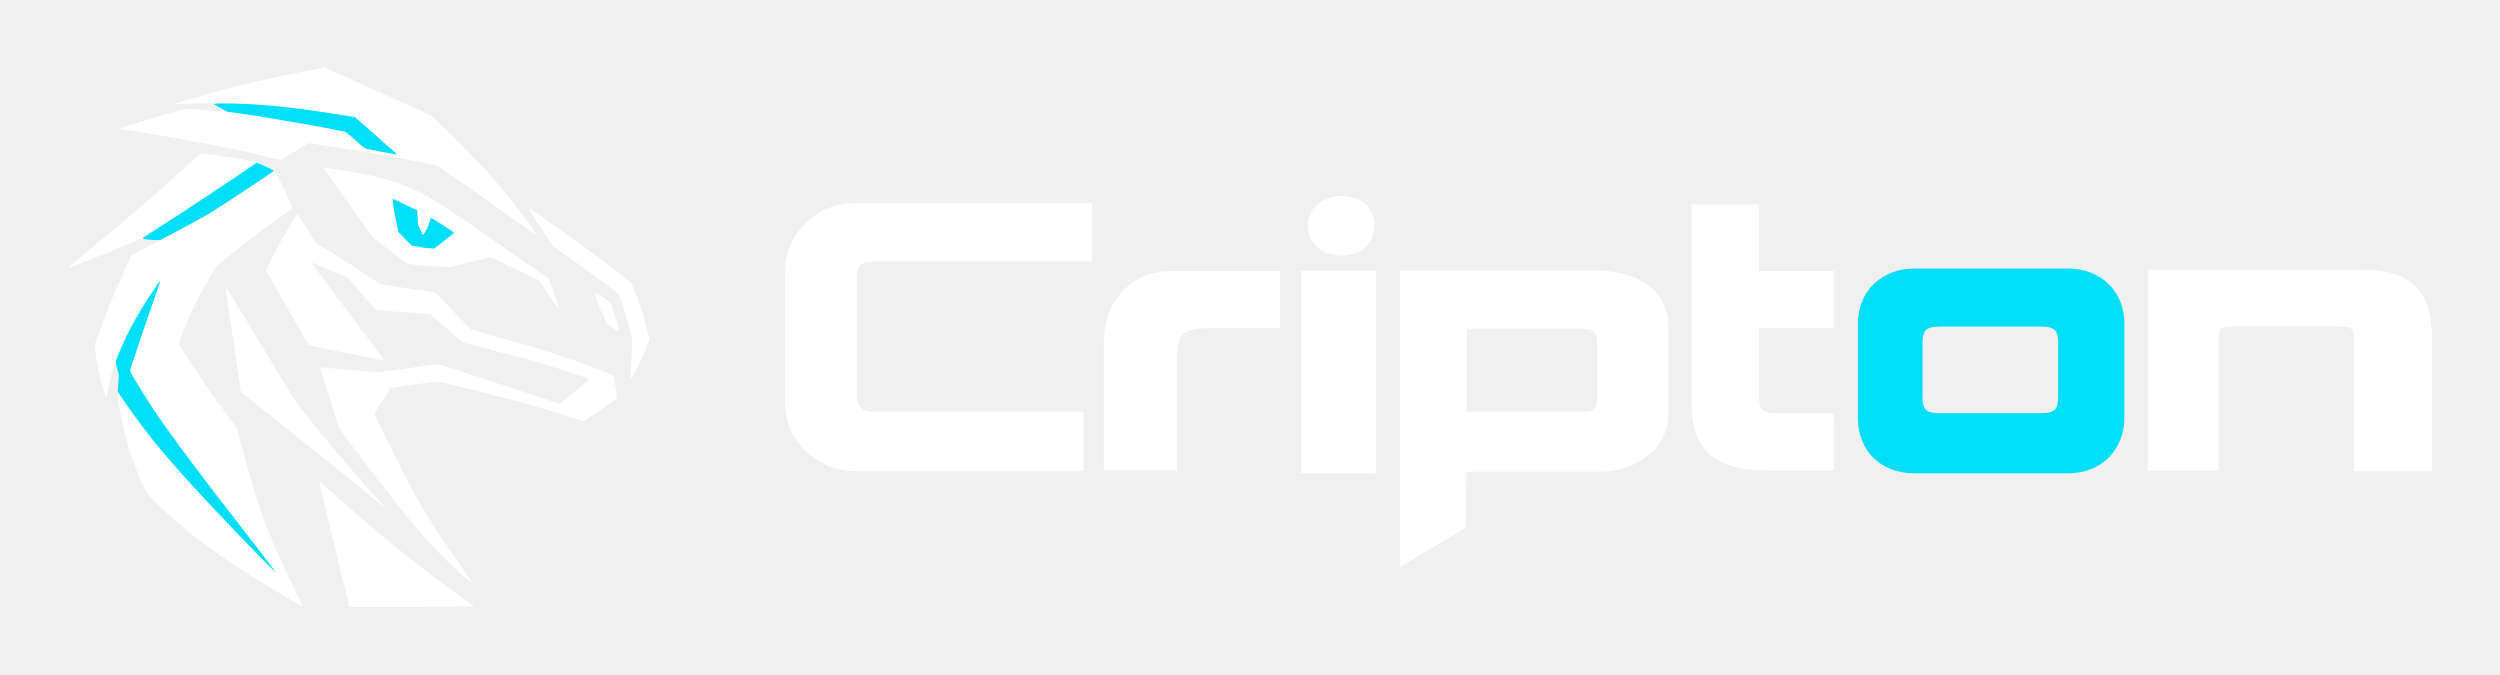
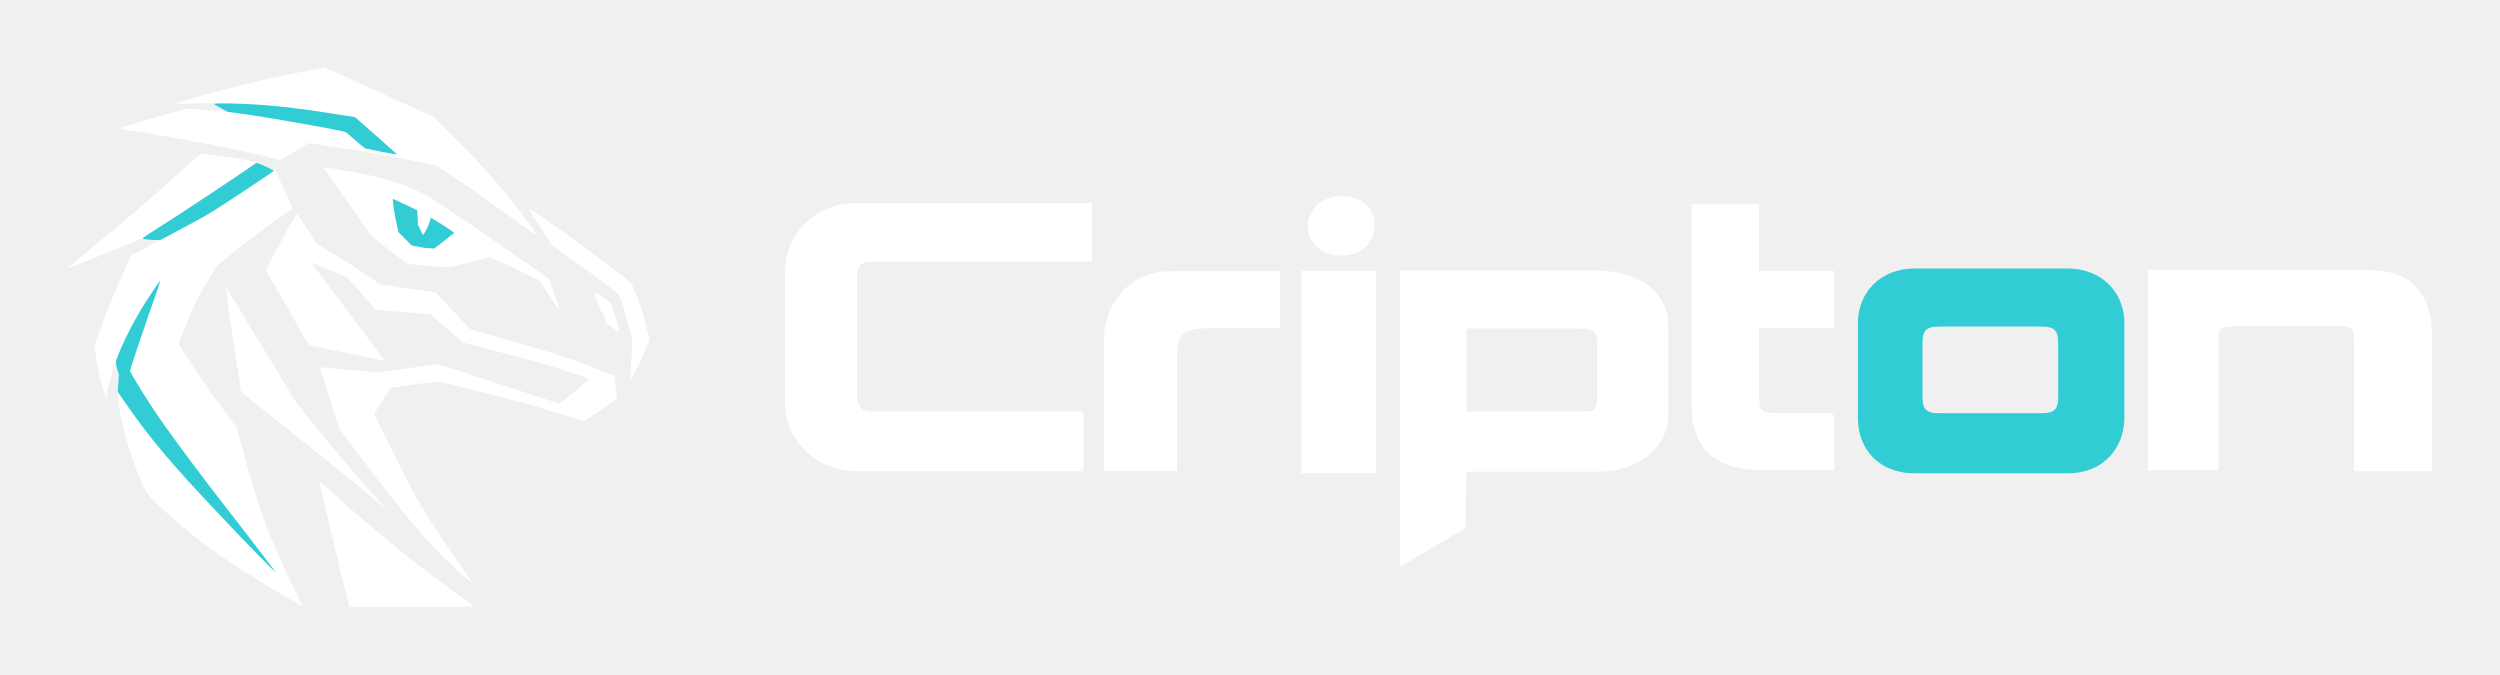
<svg xmlns="http://www.w3.org/2000/svg" width="1517.039" height="409.226" viewBox="-40.923 -40.923 1517.039 409.226" role="img" aria-labelledby="title">
  <g transform="translate(0 0) scale(0.4637124) translate(-277 -158)">
    <path fill="#FFFFFF" fill-rule="evenodd" d="M645.02 860.25 C642.23 850.43 606 699.66 606.35 699.32 C606.45 699.22 610.57 702.77 615.51 707.21 C669.41 755.63 714.59 793.23 758.5 826.2 C779.41 841.9 805.92 861.03 807.74 861.73 C808.43 862 809 862.62 809 863.11 C809 863.62 774.67 864 727.54 864 L646.08 864 L645.02 860.25 Z M563.5 851.24 C487.32 806.42 447.88 778.41 402.5 736.87 C380.56 716.79 379.88 715.81 368.85 688.5 C359.41 665.14 350.7 634.88 345.82 608.5 L343.6 596.5 L343.31 555.5 L341.67 550.63 C340.77 547.96 340.27 545.37 340.57 544.88 C340.87 544.4 340.72 544 340.23 544 C338.15 544 329.05 578.7 329.01 586.75 C328.98 594.32 326.4 588.29 320.57 567 C317.97 557.51 314.15 536.84 313.45 528.49 L312.78 520.48 L320.49 499.49 C330.32 472.71 338.7 452.15 349 429.5 L360.5 403.99 L397.14 384.51 L373.76 382.2 L332.13 399.18 C291.98 415.57 277.8 421.14 277.37 420.7 C277.06 420.4 294.6 405.68 326.98 379.06 C364.95 347.85 394.77 321.88 435.4 284.65 C443.59 277.14 451.01 271 451.9 271 C455.91 271.01 488.7 275.15 499.5 277.03 C517.91 280.22 525.71 282.5 537.79 288.23 L548.88 293.5 L560.63 317.77 C567.59 332.15 571.99 342.37 571.43 342.85 L555.5 353.99 C535.49 367.76 513.4 384.36 492.6 401.29 L473.8 416.41 C471.38 418.13 456.18 443.95 447.55 461 C439.1 477.68 433.06 491.55 426.97 508.23 L422.69 519.96 L426.52 526.23 C431.63 534.58 456.52 571.95 465.33 584.5 L498.29 629.16 L503.67 648.83 C519.48 706.65 529.44 738.7 539.31 763.55 C546.82 782.47 559.41 810.73 569.81 832 C583.93 860.89 584.9 863 584.18 863 C583.8 863 574.49 857.71 563.5 851.24 Z M795.5 823.69 C781.34 811.94 754.67 785.23 739.87 768 C720.97 745.99 689.31 705.95 660.08 667.08 L632.69 630.67 L612.97 568.55 C609.72 558.68 607.19 550.47 607.35 550.31 L684.22 557 L754.5 547.29 L762.5 546.45 L776.5 550.8 L920.69 598 C921.24 598 930.36 590.81 940.95 582.01 L960.21 566.03 L957.35 564.9 C932.39 555 887.59 541.81 822.14 525.09 L794.79 518.1 L788.14 512.22 C784.49 508.99 774.89 500.68 766.81 493.76 L752.13 481.18 L744.54 480.47 C740.37 480.08 724.27 478.79 708.76 477.6 L680.55 475.44 L643.48 432.85 L623.99 424.62 C600.55 414.71 596 412.89 596 413.43 L644.05 477.54 C670.47 512.58 691.93 541.41 691.72 541.61 C691.52 541.81 682.16 540 670.93 537.57 L592.94 521.55 L581.78 502.02 C575.65 491.29 563 469.25 553.68 453.06 L536.73 423.62 L542.47 412.06 C554.4 388.05 576.1 349.96 577.81 350.03 C578.19 350.04 584.01 358.71 590.75 369.3 L603 388.54 L625.75 402.22 C638.26 409.75 656.97 421.77 667.33 428.93 L686.16 441.97 L745 450.29 L758.5 452.5 L804.5 500.74 L835.5 509.48 C907.28 529.72 937.53 539.48 973.13 553.87 L992.5 561.7 L995.92 588.56 L996 591.63 L952.97 621.07 L946.74 619.12 C943.31 618.04 931.73 614.4 921 611.03 L882.5 599.4 C860.93 593.16 769.84 570.32 763 569.44 C760.21 569.08 750.52 570.04 737.5 571.96 L699.99 577.36 L678.82 610.15 L679.48 612.83 C680.38 616.43 716.72 689.55 727.44 709.31 C743.93 739.7 758.91 763.3 789.35 806.88 C799.1 820.84 806.95 832.38 806.79 832.54 C806.63 832.7 801.55 828.72 795.5 823.69 Z M687.5 730.63 C663.9 710.41 602.22 660.51 539.01 610.5 L504.15 582.5 L498.11 542.5 C486.59 466.22 483.47 444.12 484.33 445.02 C484.59 445.28 497.14 465.98 512.23 491 L576.33 596.5 L592.38 616.5 C611.28 640.05 628.88 661.4 641.43 676 C655.31 692.15 688.82 729.77 689.97 730.48 C690.91 731.06 693.42 735.05 692.79 734.96 L687.5 730.63 Z M1013.99 559.97 L1016.26 513.5 L1013.17 502 C1007.19 479.68 999.86 456.5 998.2 454.67 C995.05 451.19 950.76 418.57 919.77 396.91 L912.03 391.5 L895.98 367.12 C887.15 353.71 880.14 342.53 880.39 342.27 C881.94 340.73 986.97 416.74 1007.68 434.39 L1014.85 440.5 L1019.3 450.5 C1024.48 462.14 1029.8 478.58 1035 499 L1038.69 513.5 L1036.32 520.48 C1033.96 527.48 1018.52 559.99 1015.57 564.21 L1014 566.45 L1013.99 559.97 Z M990.01 498.43 L982.52 493.01 L980.26 486.31 C979.02 482.62 976.93 478.46 975.63 477.05 C974.16 475.47 972.05 470.37 970.09 463.62 C968.35 457.64 967.1 452.57 967.32 452.35 C968.01 451.66 986.94 465.01 987.94 466.9 C989.69 470.15 997.92 495.62 998.59 499.85 C998.96 502.13 998.86 503.97 998.38 503.92 C997.9 503.88 994.13 501.41 990.01 498.43 Z M907.54 456.62 L894.63 437.13 L876.56 428.14 L844.36 412.68 L830.22 406.2 L778.5 419.15 L761.5 418.57 C743.85 417.97 724.41 415.83 721.24 414.13 C718.44 412.63 678.81 382.39 676.24 379.79 C674.99 378.53 663.94 363.1 651.67 345.5 L620.7 301.5 C615.93 294.9 612.02 289.23 612.01 288.91 C611.98 287.6 665.81 297.27 685.5 302.12 C706.27 307.23 732.15 317.31 748.23 326.56 C760.09 333.38 783.5 348.84 814 370.01 C828.58 380.12 855.35 398.67 873.5 411.22 L906.5 434.04 L908.36 438.77 C912.55 449.38 921.05 474.36 920.76 475.21 C920.6 475.71 914.65 467.35 907.54 456.62 Z M849.5 348.41 C826.95 332.2 797.48 311.55 784 302.53 L759.5 286.12 L726.19 279.55 C685.43 271.52 661.53 267.37 622.54 261.54 L592.58 257.06 L555.5 279.19 L535 274.13 C523.73 271.34 504.82 267.05 493 264.58 C457.09 257.08 379.49 243.21 355.25 239.96 C350.16 239.27 346 238.4 346 238.02 C346 237.64 348.36 236.64 351.25 235.8 L378 227.56 C389.82 223.87 407.37 218.83 416.99 216.36 L434.49 211.87 L475.94 215.02 C480.58 215.53 484.56 215.77 484.79 215.54 C485.01 215.32 482.8 213.92 479.86 212.43 C476.93 210.94 472.73 208.59 470.54 207.21 L466.56 204.69 L441.59 205.37 C427.85 205.75 416.81 205.86 417.06 205.63 C417.78 204.95 449.98 195.51 470.5 189.95 C510.87 179.03 547.11 170.76 595 161.53 L613.5 157.97 L743.96 217.05 L754.43 221.5 L775.34 242 C810.04 276.01 832.9 300.9 856.66 330.5 C871.98 349.59 892.72 378.06 891.22 377.95 C890.83 377.92 872.05 364.63 849.5 348.41 Z" />
-     <path fill="#00DEF8" fill-rule="evenodd" d="M528.29 797.75 L499.44 768 L474.42 741.5 C414.45 678.46 384.44 642.83 353.18 597.5 L342.83 582.5 L344.2 559.38 L342.16 552.8 C341.05 549.18 340.27 544.7 340.44 542.86 C340.82 538.84 351.76 514.03 360.23 498 C363.57 491.68 369.67 480.88 373.79 474 C381.54 461.07 397.97 436.64 398.54 437.2 C398.71 437.38 395.27 447.64 390.88 460.01 C379 493.54 359 553 359 554.82 C359 557.94 385.79 600.7 402.34 624 C424.35 654.99 454.19 694.89 483.51 732.5 C515.65 773.74 550.23 819 549.6 819 C549.41 819 539.82 809.44 528.29 797.75 Z M744 394.01 L727.4 390.94 L710.15 373.5 L706.99 359 C705.25 351.02 703.58 341.21 703.27 337.2 L702.7 329.89 L708.1 332.34 C711.07 333.68 718.28 337.06 724.11 339.85 L734.72 344.91 L735.72 363.99 L742.29 377.33 L743.72 375.41 C746.37 371.89 749.9 364.29 751.09 359.57 L752.27 354.89 L753.88 355.5 C755.91 356.26 777.18 369.81 780.59 372.5 L783.12 374.51 L761.1 391.85 L756.7 395 L744 394.01 Z M381.31 383.09 C378.46 382.74 375.87 382.2 375.56 381.9 C375.25 381.59 377.14 379.97 379.75 378.3 C422.49 350.98 439.46 339.9 478 314.18 C503.02 297.48 523.74 283.42 524.04 282.94 C524.51 282.18 539.95 288.77 545.38 292.04 L547.25 293.17 L542.38 296.67 C532.51 303.74 476.14 340.88 465 347.65 C454.11 354.27 439.43 362.32 410.89 377.36 L398.28 384 L392.39 383.86 C389.15 383.78 384.17 383.43 381.31 383.09 Z M687.5 268.32 L667.31 264.19 C666.11 263.81 660.1 259 653.96 253.5 L641.56 242.79 C637.85 240.66 540.23 223.36 504.77 218.55 L486.33 216.05 L477.92 211.43 C473.29 208.88 469.07 206.4 468.55 205.9 C467.27 204.69 490.56 204.76 515 206.03 C548.9 207.8 581.42 211.55 628.5 219.11 L653.5 223.13 L680.5 246.96 C708.35 271.53 708.88 272.03 706.98 271.88 C706.16 271.82 697.4 270.21 687.5 268.32 Z" />
+     <path fill="#31ccd4" fill-rule="evenodd" d="M528.29 797.75 L499.44 768 L474.42 741.5 C414.45 678.46 384.44 642.83 353.18 597.5 L342.83 582.5 L344.2 559.38 L342.16 552.8 C341.05 549.18 340.27 544.7 340.44 542.86 C340.82 538.84 351.76 514.03 360.23 498 C363.57 491.68 369.67 480.88 373.79 474 C381.54 461.07 397.97 436.64 398.54 437.2 C398.71 437.38 395.27 447.64 390.88 460.01 C379 493.54 359 553 359 554.82 C359 557.94 385.79 600.7 402.34 624 C424.35 654.99 454.19 694.89 483.51 732.5 C515.65 773.74 550.23 819 549.6 819 C549.41 819 539.82 809.44 528.29 797.75 Z M744 394.01 L727.4 390.94 L710.15 373.5 L706.99 359 C705.25 351.02 703.58 341.21 703.27 337.2 L702.7 329.89 L708.1 332.34 C711.07 333.68 718.28 337.06 724.11 339.85 L734.72 344.91 L735.72 363.99 L742.29 377.33 L743.72 375.41 C746.37 371.89 749.9 364.29 751.09 359.57 L752.27 354.89 L753.88 355.5 C755.91 356.26 777.18 369.81 780.59 372.5 L783.12 374.51 L761.1 391.85 L756.7 395 L744 394.01 Z M381.31 383.09 C378.46 382.74 375.87 382.2 375.56 381.9 C375.25 381.59 377.14 379.97 379.75 378.3 C422.49 350.98 439.46 339.9 478 314.18 C503.02 297.48 523.74 283.42 524.04 282.94 C524.51 282.18 539.95 288.77 545.38 292.04 L547.25 293.17 L542.38 296.67 C532.51 303.74 476.14 340.88 465 347.65 C454.11 354.27 439.43 362.32 410.89 377.36 L398.28 384 L392.39 383.86 C389.15 383.78 384.17 383.43 381.31 383.09 Z M687.5 268.32 L667.31 264.19 C666.11 263.81 660.1 259 653.96 253.5 L641.56 242.79 C637.85 240.66 540.23 223.36 504.77 218.55 L486.33 216.05 L477.92 211.43 C473.29 208.88 469.07 206.4 468.55 205.9 C467.27 204.69 490.56 204.76 515 206.03 C548.9 207.8 581.42 211.55 628.5 219.11 L653.5 223.13 L680.5 246.96 C708.35 271.53 708.88 272.03 706.98 271.88 C706.16 271.82 697.4 270.21 687.5 268.32 Z" />
  </g>
  <g transform="translate(435.1941 77.87698) scale(0.9920635) translate(-125 -880)">
    <path fill="#FFFFFF" fill-rule="evenodd" d="M168 884.5 L313 884.5 L313 920.25 L178 920.25 C172 920.25 169.25 923 169.25 929 L169.25 1002 C169.25 1008 172 1012 178 1012 L307.75 1012 L307.75 1048.5 L169 1048.5 C145 1048.5 125.25 1030 125.25 1007 L125.25 926.5 C125.25 902.5 145 884.5 168 884.5 Z M320.25 1048.15 L320.25 969 C320.25 945 337 926.1 361 926.1 L428 926.1 L428 961 L387 961 C370 961 365 963 365 979 L365 1048.15 L320.25 1048.15 Z M441 925.95 L486.65 925.95 L486.65 1049.75 L441 1049.75 Z M501.4 925.75 L621 925.75 C647 925.75 665.5 938 665.5 960 L665.5 1014 C665.5 1034 647 1048.75 623 1048.75 L542 1048.75 L541.5 1083.18 L501.4 1107 Z M542.25 961.25 L611.5 961.25 C619 961.25 622 962.75 622 970 L622 1003 C622 1010.5 620.5 1012 613 1012 L542.25 1012 Z M679.75 885.25 L721 885.25 L721 926 L767 926 L767 961 L721 961 L721 1000 C721 1012 722 1013 734 1013 L762 1013 C766.5 1013 767 1013.5 767 1018 L767 1048 L725 1048 C695 1048 679.75 1036 679.75 1007 Z M959 925.25 L1091 925.25 C1120 925.25 1132.75 938.5 1132.75 968 L1132.75 1048.5 L1085 1048.5 L1085 970 C1085 961 1084 959.9 1075 959.9 L1012 959.9 C1003 959.9 1002 961 1002 970 L1002 1048 L959 1048 Z M458.00 915.52C446.83 911.90 442.02 900.78 447.10 890.30C452.10 879.96 468.72 876.82 479.27 884.22C488.75 890.87 487.81 907.51 477.63 913.48C472.28 916.61 464.04 917.47 458.00 915.52Z" />
-     <path fill="#00DEF8" fill-rule="evenodd" d="M816 924.5 L910 924.5 C930 924.5 944.5 938.5 944.5 958 L944.5 1015.5 C944.5 1035 931 1049.75 910 1049.75 L816 1049.75 C795 1049.75 781.5 1035.5 781.5 1016 L781.5 958 C781.5 938.5 796 924.5 816 924.5 Z M832 960 L893 960 C902 960 904 962 904 971 L904 1002 C904 1011 902 1013 893 1013 L832 1013 C823 1013 821 1011 821 1002 L821 971 C821 962 823 960 832 960 Z" />
+     <path fill="#31ccd4" fill-rule="evenodd" d="M816 924.5 L910 924.5 C930 924.5 944.5 938.5 944.5 958 L944.5 1015.5 C944.5 1035 931 1049.75 910 1049.75 L816 1049.75 C795 1049.75 781.5 1035.5 781.5 1016 L781.5 958 C781.5 938.5 796 924.5 816 924.5 Z M832 960 L893 960 C902 960 904 962 904 971 L904 1002 C904 1011 902 1013 893 1013 L832 1013 C823 1013 821 1011 821 1002 L821 971 C821 962 823 960 832 960 Z" />
  </g>
</svg>
